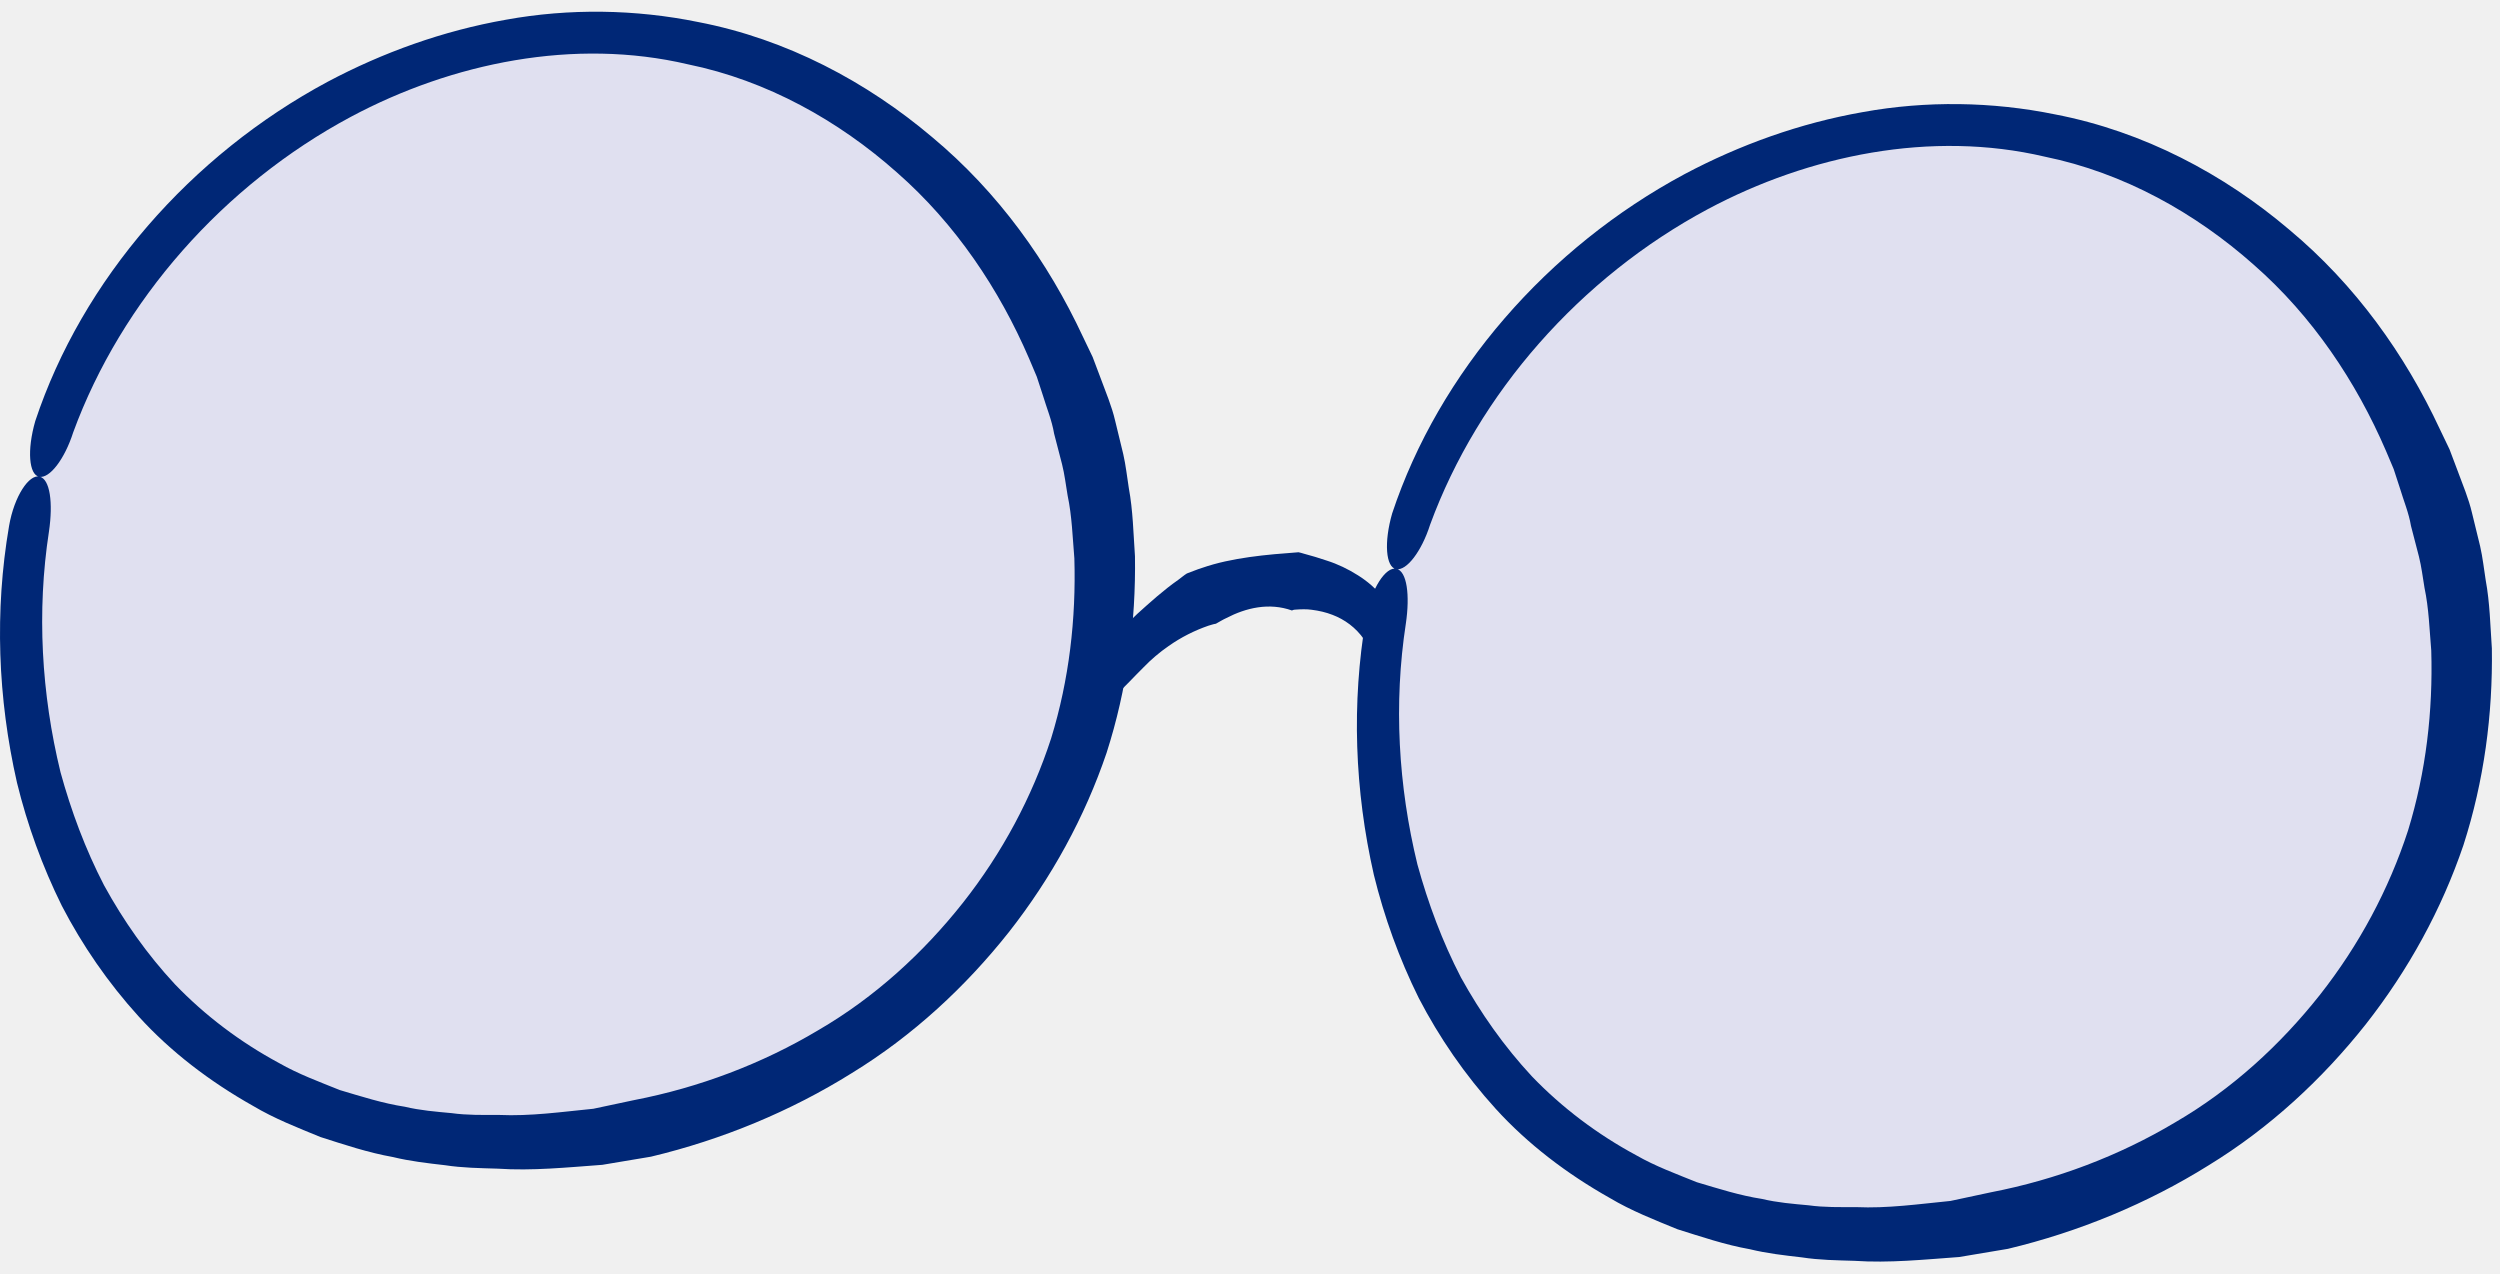
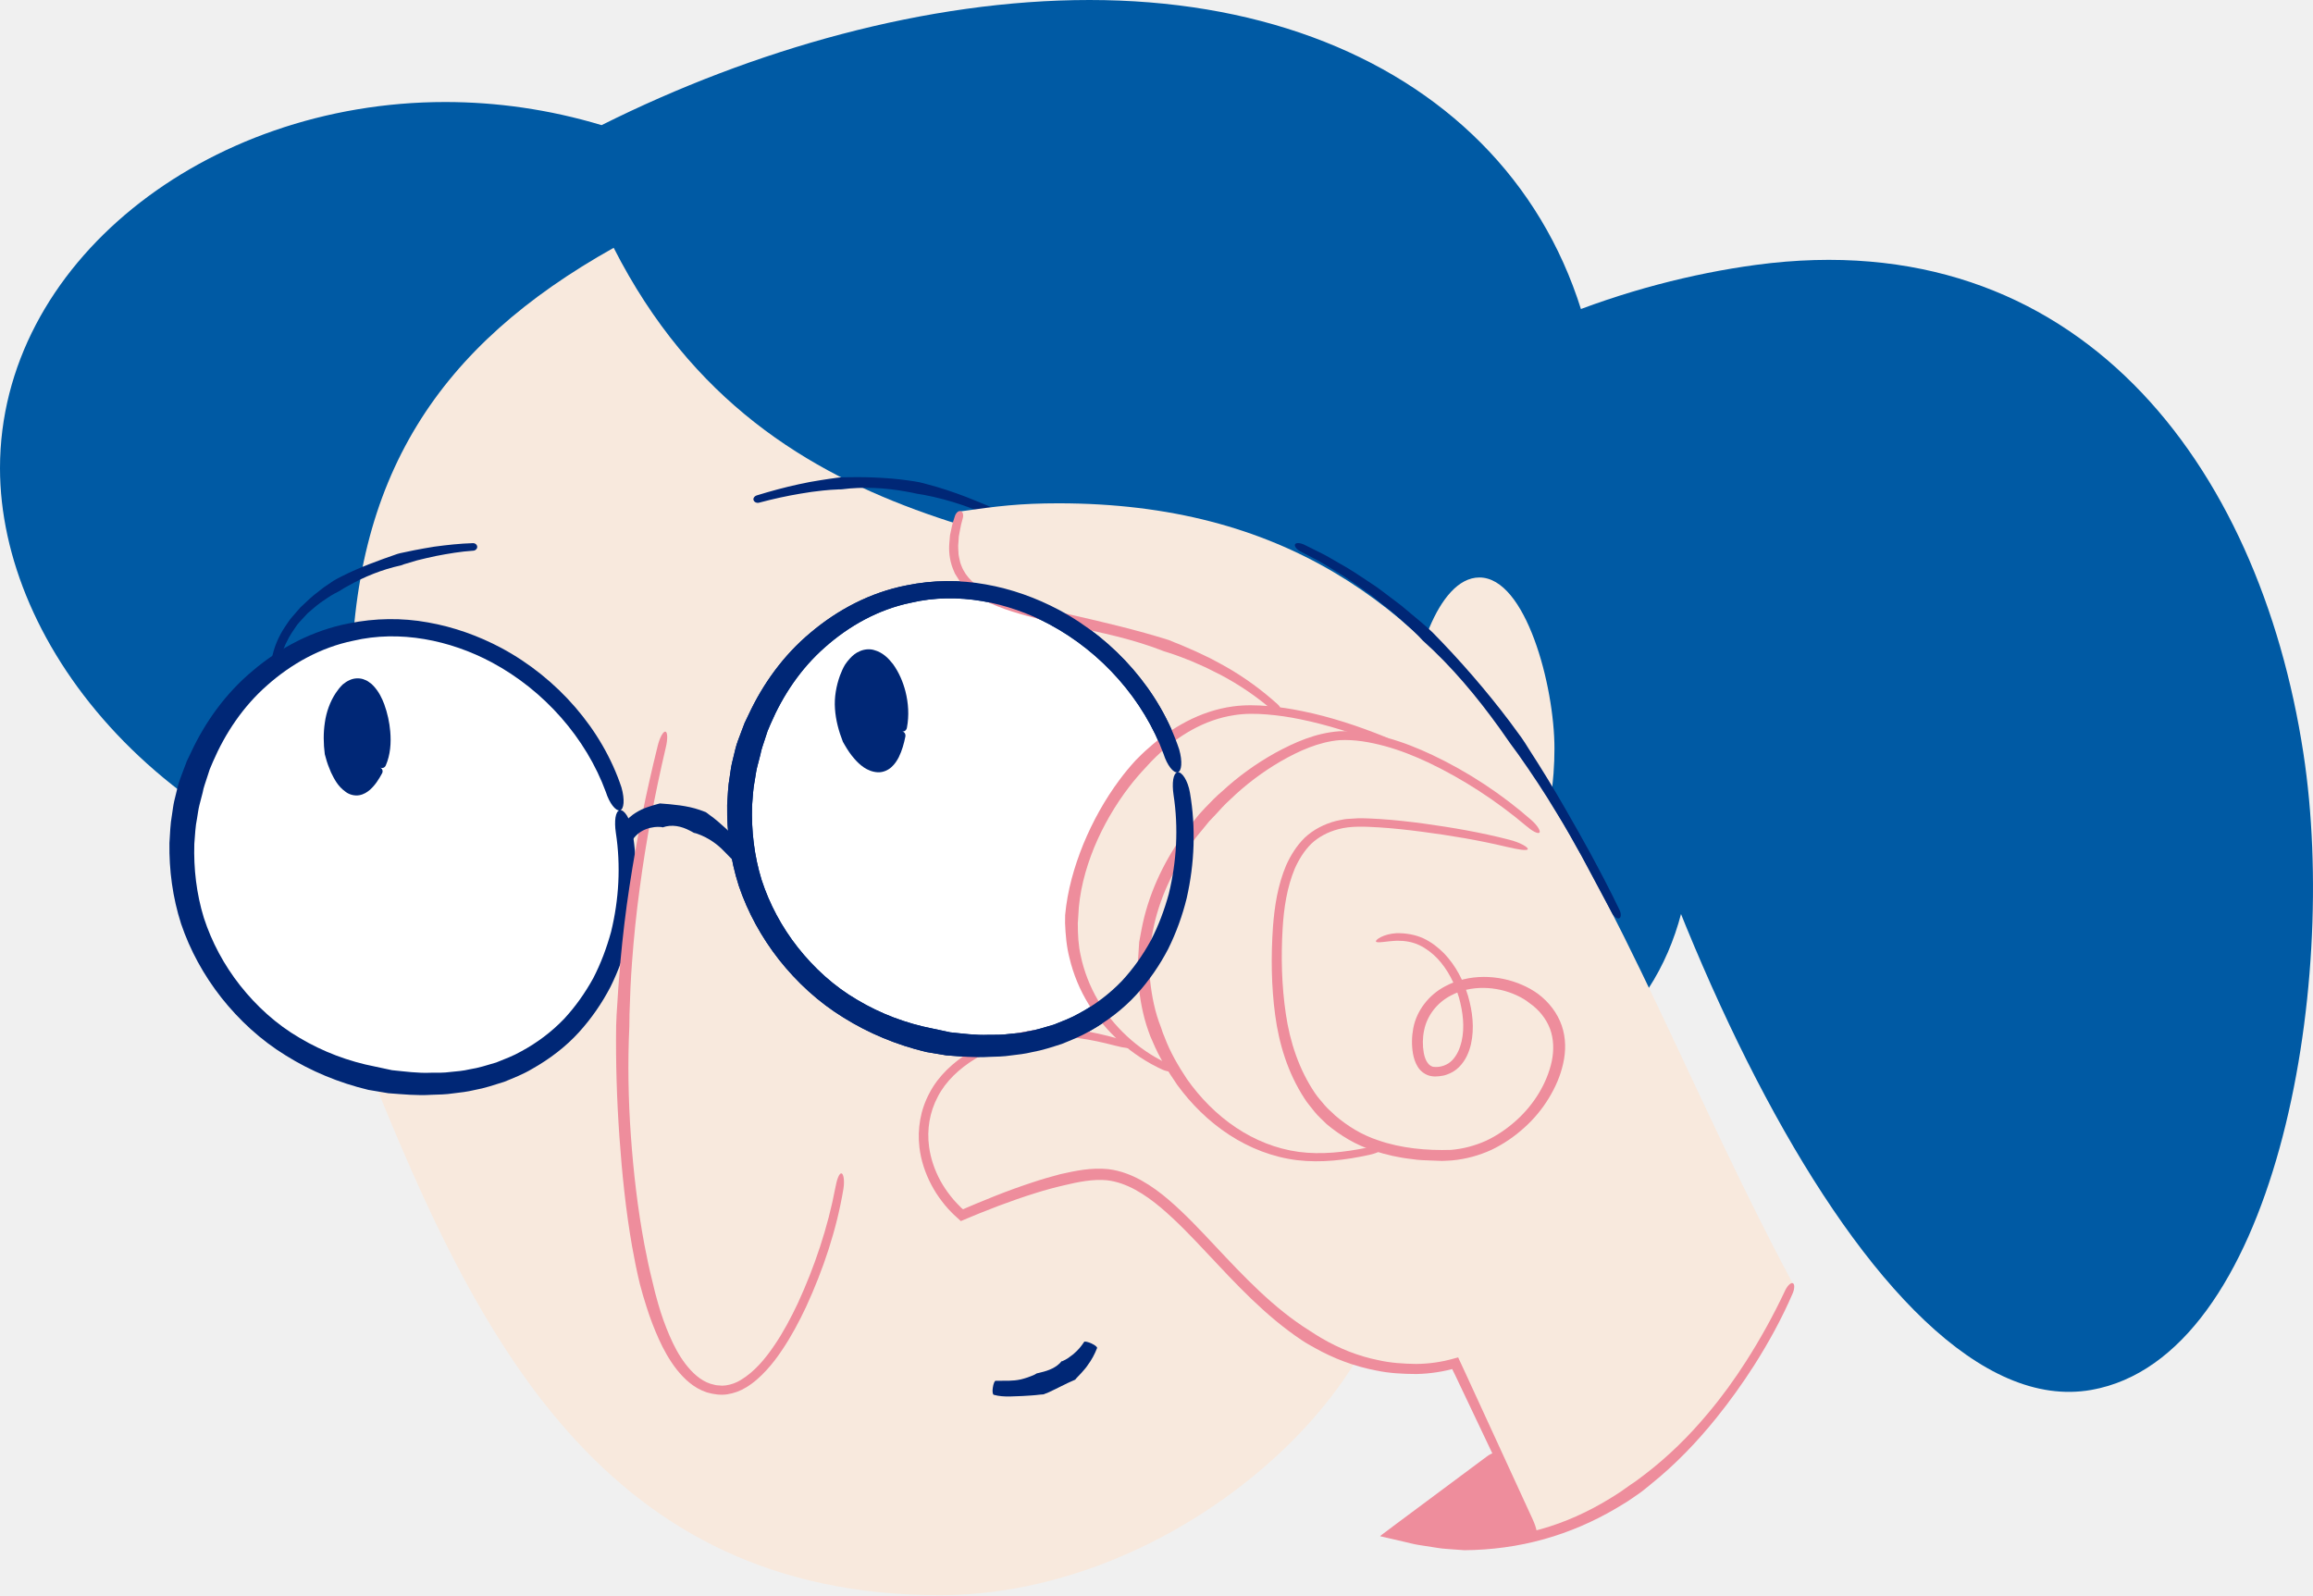
- <svg xmlns="http://www.w3.org/2000/svg" width="161" height="82" viewBox="0 0 161 82" fill="none">
-   <path d="M2.566 30.703C7.006 13.035 24.062 1.455 39.595 2.097C57.291 2.833 70.841 18.562 71.225 36.429C71.672 57.791 53.043 75.003 30.101 73.496C13.02 72.374 2.963 59.707 1.555 44.364C1.133 39.865 1.44 35.226 2.566 30.703Z" fill="#E0E0F0" />
-   <path d="M38.212 71.404C36.191 71.603 34.169 71.895 32.122 71.802C31.098 71.802 30.075 71.825 29.077 71.685C28.066 71.591 27.055 71.51 26.082 71.276C24.637 71.054 23.268 70.61 21.886 70.201C20.555 69.663 19.212 69.172 17.97 68.46C15.475 67.116 13.198 65.398 11.266 63.388C9.462 61.448 7.952 59.298 6.698 57.008C5.495 54.682 4.587 52.24 3.896 49.728C2.667 44.68 2.36 39.386 3.154 34.221C3.422 32.398 3.23 30.844 2.539 30.692C1.874 30.54 0.915 31.942 0.582 33.882C-0.352 39.351 -0.147 44.948 1.094 50.406C1.759 53.117 2.719 55.781 3.985 58.34C5.303 60.876 6.954 63.283 8.937 65.468C10.997 67.735 13.53 69.663 16.294 71.218C17.663 72.035 19.16 72.62 20.645 73.227C22.18 73.718 23.715 74.232 25.302 74.513C26.402 74.782 27.528 74.91 28.654 75.039C29.78 75.214 30.906 75.226 32.032 75.261C34.284 75.413 36.536 75.179 38.788 75.015L41.923 74.49C46.516 73.391 50.918 71.568 54.846 69.114C58.8 66.695 62.19 63.54 64.967 60.034C67.731 56.517 69.867 52.602 71.262 48.489C72.593 44.352 73.156 40.064 73.092 35.822C72.989 34.35 72.964 32.877 72.695 31.428C72.58 30.704 72.503 29.968 72.337 29.243L71.812 27.081C71.595 26.146 71.211 25.258 70.878 24.347L70.366 22.991L69.739 21.683C67.5 16.88 64.302 12.393 60.041 8.84C55.831 5.276 50.675 2.518 44.968 1.42C40.912 0.59 36.651 0.532 32.595 1.268C28.526 1.981 24.649 3.383 21.105 5.264C12.277 9.997 5.29 18.025 2.271 27.116C1.733 28.986 1.861 30.575 2.527 30.704C3.192 30.832 4.164 29.57 4.715 27.841C7.824 19.369 14.388 11.913 22.602 7.52C29.128 4.037 36.997 2.425 44.303 4.142C49.395 5.182 54.014 7.777 57.763 11.107C61.55 14.426 64.353 18.633 66.272 23.085L66.771 24.265L67.168 25.48C67.411 26.287 67.743 27.081 67.884 27.923L68.396 29.897C68.562 30.552 68.639 31.241 68.754 31.907C69.036 33.239 69.074 34.607 69.189 35.962C69.304 39.842 68.857 43.768 67.692 47.554C66.464 51.329 64.545 54.928 62.011 58.141C59.478 61.343 56.356 64.218 52.696 66.345C49.075 68.507 45.019 70.037 40.848 70.844L38.212 71.404Z" fill="#002776" />
-   <path d="M89.963 36.64C94.416 18.971 111.459 7.391 126.992 8.034C144.688 8.77 158.238 24.498 158.622 42.366C159.07 63.727 140.44 80.94 117.498 79.432C100.417 78.31 90.36 65.643 88.953 50.3C88.53 45.801 88.825 41.162 89.963 36.64Z" fill="#E0E0F0" />
-   <path d="M125.609 77.341C123.587 77.539 121.566 77.832 119.518 77.738C118.495 77.738 117.471 77.761 116.473 77.621C115.462 77.528 114.452 77.446 113.479 77.212C112.033 76.99 110.664 76.546 109.282 76.137C107.952 75.6 106.608 75.109 105.367 74.396C102.872 73.052 100.594 71.334 98.662 69.325C96.858 67.385 95.348 65.234 94.082 62.944C92.879 60.619 91.971 58.176 91.28 55.664C90.051 50.616 89.744 45.322 90.537 40.157C90.806 38.334 90.614 36.78 89.923 36.628C89.258 36.476 88.298 37.879 87.966 39.819C87.032 45.287 87.236 50.885 88.477 56.342C89.143 59.053 90.102 61.717 91.369 64.276C92.687 66.812 94.338 69.219 96.321 71.404C98.381 73.671 100.914 75.6 103.678 77.154C105.047 77.972 106.544 78.556 108.028 79.164C109.564 79.643 111.099 80.169 112.686 80.449C113.786 80.718 114.912 80.846 116.038 80.975C117.164 81.15 118.29 81.162 119.416 81.197C121.668 81.349 123.92 81.115 126.172 80.952L129.307 80.426C133.9 79.327 138.302 77.504 142.23 75.05C146.183 72.632 149.574 69.476 152.351 65.971C155.114 62.453 157.251 58.539 158.646 54.425C159.977 50.289 160.54 46 160.476 41.758C160.373 40.286 160.348 38.813 160.079 37.364C159.964 36.64 159.887 35.904 159.721 35.179L159.196 33.029C158.979 32.094 158.595 31.206 158.262 30.295L157.75 28.939L157.123 27.631C154.884 22.828 151.685 18.34 147.425 14.788C143.228 11.224 138.059 8.466 132.352 7.368C128.296 6.538 124.035 6.48 119.979 7.216C115.91 7.929 112.033 9.331 108.489 11.212C99.66 15.945 92.674 23.973 89.655 33.064C89.117 34.934 89.245 36.523 89.91 36.652C90.576 36.78 91.548 35.518 92.099 33.789C95.208 25.317 101.772 17.861 109.986 13.468C116.512 9.985 124.381 8.373 131.687 10.09C136.779 11.13 141.398 13.725 145.147 17.055C148.934 20.374 151.736 24.581 153.656 29.033L154.155 30.213L154.551 31.428C154.795 32.246 155.127 33.029 155.268 33.87L155.78 35.845C155.946 36.5 156.023 37.178 156.138 37.855C156.42 39.188 156.458 40.555 156.573 41.898C156.688 45.778 156.24 49.704 155.076 53.491C153.848 57.265 151.928 60.864 149.395 64.078C146.862 67.279 143.74 70.154 140.08 72.281C136.459 74.443 132.403 75.974 128.232 76.78L125.609 77.341Z" fill="#002776" />
-   <path d="M83.446 39.258C83.792 39.234 84.137 39.222 84.47 39.269C84.943 39.328 85.391 39.433 85.813 39.596C86.606 39.9 87.31 40.414 87.835 41.162C87.924 41.291 88.526 41.174 89.165 40.905C89.805 40.636 90.228 40.262 90.125 40.064C89.588 38.93 88.666 37.809 87.451 37.049C86.824 36.652 86.146 36.324 85.442 36.102C84.956 35.939 84.47 35.787 83.971 35.658C83.856 35.623 83.74 35.588 83.625 35.565C81.565 35.717 79.339 35.904 77.42 36.57C77.074 36.675 76.767 36.815 76.434 36.932C76.243 37.049 76.076 37.201 75.897 37.329C74.912 38.019 74.067 38.79 73.236 39.538C72.673 40.099 72.071 40.636 71.534 41.197C70.843 41.887 70.178 42.646 69.679 43.476C69.576 43.651 69.947 44.084 70.498 44.446C71.048 44.82 71.598 45.007 71.739 44.878C72.43 44.247 73.031 43.581 73.658 42.962C74.144 42.459 74.681 42.004 75.257 41.606C76.051 41.045 76.933 40.601 77.816 40.297C77.983 40.251 78.136 40.192 78.302 40.169C78.52 40.052 78.737 39.912 78.968 39.807C80.247 39.141 81.732 38.79 83.203 39.316C83.293 39.269 83.369 39.258 83.446 39.258Z" fill="#002776" />
+ <svg xmlns="http://www.w3.org/2000/svg" width="203" height="140" fill="none">
+   <path fill="#005AA4" d="M120.313 38.081c9.233-8.612 22.758-13.346 33.79-14.833 28.212-3.798 44.161 17.453 48.053 42.849 3.182 20.753-2.552 53.052-18.615 55.887-19.217 3.399-41.007-44.25-48.096-83.392" />
+   <path fill="#005AA4" d="M39.646 79.751C14.128 74.905 0 56.647 0 41.081c0-17.924 18.006-32.128 39.079-32.128 4.48 0 9.103.642 13.719 2.03C66.159 4.303 81.406 0 95.612 0c28.672 0 48.111 17.983 44.634 46.457 4.523 6.693 8.208 17.983 8.208 26.221 0 10.445-4.602 19.24-16.422 23.576L39.646 79.751Z" />
+   <path fill="#F8E9DD" d="M124.843 68.847c-.574-1.984-.99-4.06-.99-6.136 0-4.329 2.28-12.03 5.986-12.03 4.071 0 6.587 9.502 6.587 15.01 0 5.828-1.72 11.991-5.462 15.717" />
+   <path fill="#EE8D9C" d="M134.807 134.827s-6.165 1.368-12.329-.217l11.741-9.508.588 9.725Z" />
+   <path fill="#F8E9DD" d="M110.479 53.379c-15.92-6.824-42.935-4.741-56.619-31.631-15.346 8.592-23.038 20.085-23.038 38.841 1.362 8.775 7.512 12.41 10.121 21.022 2.58 1.133 5.699 1.428 8.867 1.428 3.72 0 5.957-.341 11.375-.341 3.197 0 6.372.02 9.548.02 11.461 0 49.645.111 49.645-10.596 0-2.619-1.233-6.077-4.172-10.668-1.656-2.6-2.731-6.785-5.727-8.075Z" />
+   <path fill="#F8E9DD" d="M122.42 108.775c0 13.393-19.339 31.225-39.939 31.225-29.417 0-40.627-22.593-49.996-45.959l22.55-20.897s4.229-4.833 11.103 2.331c6.874 7.158 37.33 2.665 37.28 2.888-.05.223 11.748 15.553 11.748 15.553l7.254 14.859Z" />
+   <path fill="#002776" d="M73.558 42.954c-.452.02-.903.046-1.347.098-.652.066-1.297.157-1.942.269-1.219.203-2.437.471-3.634.792-.215.059-.43-.039-.495-.21-.065-.17.065-.354.28-.426 1.211-.373 2.437-.707 3.684-.976.645-.144 1.305-.269 1.964-.367.466-.072.925-.144 1.391-.203l.33-.039c1.978-.046 4 0 5.935.275.337.046.667.098 1.004.164.215.052.423.105.631.164 1.161.301 2.287.681 3.39 1.1.788.314 1.577.622 2.344.969.961.426 1.935.904 2.86 1.434.186.105.258.314.158.465-.1.151-.33.197-.523.105-.946-.465-1.914-.923-2.853-1.343-.753-.341-1.52-.635-2.308-.91-1.089-.373-2.208-.668-3.34-.884-.201-.039-.401-.066-.602-.098-.315-.072-.638-.138-.953-.19-1.828-.334-3.777-.445-5.67-.197l-.301.006ZM35.132 48.546l1.218-.255c.588-.118 1.175-.216 1.77-.314 1.125-.151 2.251-.275 3.383-.308.201-.006.366.131.38.314.007.177-.143.334-.337.347-1.104.072-2.193.255-3.276.465-.559.124-1.118.242-1.67.386l-1.147.341-.265.098c-1.641.354-3.233 1.002-4.63 1.794-.251.124-.487.275-.717.426l-.48.255c-.444.229-.824.53-1.24.799-.394.288-.753.616-1.125.93l-.703.76c-.244.249-.401.55-.602.825-.473.701-.824 1.493-1.089 2.299-.057.164-.258.262-.444.229-.186-.033-.301-.203-.251-.386.201-.891.588-1.768 1.097-2.528.215-.295.394-.622.645-.891l.731-.838c.387-.347.745-.72 1.147-1.048.416-.308.81-.668 1.254-.943l.459-.314c.258-.151.516-.301.788-.426 1.527-.773 3.19-1.375 4.838-1.945l.265-.072Z" />
+   <path fill="#fff" d="M103.32 67.786c-2.487-9.902-12.042-16.392-20.744-16.031-9.913.413-17.504 9.227-17.719 19.24-.251 11.971 10.185 21.618 23.037 20.773 9.569-.629 15.203-7.728 15.991-16.326.237-2.521.072-5.121-.566-7.656Z" />
+   <path fill="#002776" d="M83.36 90.596c1.133.111 2.265.275 3.412.223.573 0 1.147.013 1.706-.066.566-.052 1.133-.098 1.677-.229.81-.124 1.577-.373 2.351-.603.745-.301 1.498-.576 2.193-.976 1.398-.753 2.674-1.716 3.756-2.842 1.011-1.087 1.857-2.292 2.559-3.576.674-1.303 1.183-2.672 1.57-4.08.688-2.829.86-5.796.415-8.69-.15-1.022-.043-1.893.344-1.978.373-.085.911.701 1.097 1.788.523 3.065.409 6.202-.287 9.26-.372 1.519-.91 3.012-1.619 4.447-.739 1.421-1.663 2.77-2.774 3.995-1.154 1.27-2.573 2.351-4.122 3.222-.767.458-1.606.786-2.437 1.126-.86.275-1.72.563-2.609.72-.616.151-1.247.223-1.878.295-.631.098-1.262.105-1.892.124-1.262.085-2.523-.046-3.785-.138l-1.756-.295c-2.573-.616-5.039-1.637-7.239-3.012-2.215-1.356-4.114-3.124-5.67-5.088-1.548-1.971-2.745-4.165-3.526-6.47-.746-2.318-1.061-4.722-1.025-7.099.057-.825.072-1.65.222-2.462.065-.406.107-.819.201-1.225l.294-1.212c.122-.524.337-1.022.523-1.532l.287-.76.351-.734c1.254-2.692 3.046-5.206 5.433-7.197 2.358-1.997 5.247-3.543 8.444-4.159 2.272-.465 4.659-.498 6.931-.085 2.279.4 4.451 1.185 6.437 2.24 4.946 2.652 8.859 7.151 10.551 12.246.301 1.048.229 1.938-.143 2.01-.373.072-.918-.635-1.226-1.605-1.742-4.748-5.419-8.926-10.021-11.388-3.656-1.952-8.064-2.855-12.157-1.893-2.853.583-5.44 2.037-7.54 3.903-2.122 1.86-3.691 4.217-4.767 6.713l-.28.661-.222.681c-.136.452-.323.897-.401 1.369l-.287 1.107c-.093.367-.136.753-.201 1.126-.158.747-.179 1.513-.244 2.272-.065 2.174.186 4.375.839 6.496.688 2.115 1.763 4.132 3.183 5.933 1.419 1.794 3.168 3.405 5.218 4.597 2.028 1.212 4.301 2.069 6.637 2.521l1.476.314Z" />
+   <path fill="#fff" d="M54.362 71.113c-2.494-9.902-12.042-16.392-20.744-16.032-9.913.413-17.504 9.227-17.719 19.24-.251 11.971 10.185 21.617 23.037 20.773 9.569-.629 15.203-7.728 15.991-16.326.236-2.521.072-5.121-.566-7.655Z" />
+   <path fill="#002776" d="M34.402 93.923c1.133.111 2.265.275 3.412.223.574 0 1.147.013 1.706-.066.566-.052 1.133-.098 1.677-.229.81-.124 1.577-.373 2.351-.603.745-.301 1.498-.576 2.193-.976 1.398-.753 2.674-1.716 3.756-2.842 1.011-1.087 1.856-2.292 2.566-3.576.674-1.303 1.183-2.672 1.57-4.08.688-2.829.86-5.796.416-8.69-.15-1.022-.043-1.893.344-1.978.373-.085.91.701 1.097 1.788.523 3.065.408 6.202-.287 9.26-.373 1.519-.91 3.013-1.62 4.447-.738 1.421-1.663 2.77-2.774 3.995-1.154 1.27-2.573 2.351-4.122 3.222-.767.458-1.606.786-2.437 1.126-.86.269-1.72.563-2.609.72-.617.151-1.247.223-1.878.295-.631.098-1.262.105-1.892.124-1.262.085-2.523-.046-3.785-.138l-1.756-.295c-2.573-.616-5.039-1.637-7.239-3.012-2.215-1.356-4.114-3.124-5.67-5.088-1.548-1.971-2.745-4.165-3.526-6.47-.746-2.318-1.061-4.722-1.025-7.099.057-.825.072-1.65.222-2.462.065-.406.107-.819.201-1.225l.294-1.205c.122-.524.337-1.022.523-1.532l.287-.76.351-.733c1.254-2.692 3.046-5.206 5.433-7.197 2.351-1.997 5.247-3.543 8.444-4.158 2.272-.465 4.659-.498 6.931-.085 2.279.4 4.451 1.185 6.437 2.24 4.946 2.652 8.859 7.151 10.551 12.246.301 1.048.229 1.938-.143 2.01-.373.072-.917-.635-1.226-1.604-1.742-4.748-5.419-8.926-10.021-11.388-3.656-1.952-8.064-2.855-12.157-1.893-2.853.583-5.44 2.037-7.541 3.903-2.122 1.86-3.691 4.217-4.767 6.713l-.28.661-.222.681c-.136.458-.323.897-.401 1.369l-.287 1.107c-.093.367-.136.747-.201 1.126-.158.747-.179 1.513-.244 2.266-.065 2.174.186 4.375.839 6.496.688 2.115 1.763 4.132 3.183 5.933 1.419 1.794 3.168 3.405 5.218 4.597 2.029 1.212 4.301 2.069 6.637 2.521l1.469.314Z" />
+   <path fill="#EE8D9C" d="M54.122 88.966c.086-1.532.194-3.065.33-4.591.201-2.207.459-4.407.796-6.595.631-4.152 1.469-8.264 2.48-12.344.179-.72.48-1.264.674-1.225.194.039.208.648.036 1.369-.961 4.093-1.742 8.225-2.294 12.377-.294 2.155-.516 4.322-.674 6.483-.115 1.519-.179 3.039-.222 4.564l-.014 1.074c-.15 3.189-.093 6.418.136 9.633.229 3.209.602 6.405 1.183 9.509.201 1.074.43 2.141.695 3.202.158.688.33 1.376.53 2.05.265.93.595 1.847.975 2.731.38.891.831 1.748 1.412 2.508.581.753 1.297 1.441 2.179 1.729.229.046.445.144.681.144l.351.026c.115 0 .229-.019.337-.026.452-.065.903-.223 1.312-.478 1.19-.72 2.129-1.847 2.917-3.006.803-1.172 1.462-2.429 2.071-3.706 1.477-3.203 2.645-6.68 3.304-10.171.129-.707.33-1.257.523-1.244.186.007.301.609.186 1.342-.595 3.596-1.778 7.112-3.283 10.38-.616 1.304-1.29 2.581-2.115 3.799-.408.609-.853 1.205-1.369 1.761-.516.557-1.082 1.087-1.785 1.506-.48.295-1.046.511-1.649.603-.616.092-1.218-.007-1.792-.17-1.154-.38-1.985-1.186-2.645-2.011-.652-.838-1.154-1.748-1.57-2.672-.416-.923-.774-1.866-1.075-2.822-.215-.668-.416-1.343-.588-2.017-.265-1.094-.487-2.194-.681-3.294-.552-3.15-.882-6.372-1.111-9.614-.229-3.242-.33-6.51-.287-9.745l.043-1.061Z" />
+   <path fill="#002776" d="M58.019 72.58c-.194-.013-.387-.02-.573.007-.265.033-.516.092-.753.183-.444.17-.839.459-1.133.878-.05.072-.387.006-.746-.144-.358-.151-.595-.36-.538-.471.301-.635.817-1.264 1.498-1.69.351-.223.731-.406 1.125-.53.272-.092.545-.177.824-.249.065-.02.129-.039.194-.052 1.154.085 2.401.19 3.476.563.194.059.365.138.552.203.107.066.201.151.301.223.552.386 1.025.819 1.491 1.238.315.314.652.616.953.93.387.386.76.812 1.039 1.277.057.098-.15.341-.459.544-.308.209-.616.314-.695.242-.387-.354-.724-.727-1.075-1.074-.272-.282-.573-.537-.896-.76-.444-.314-.939-.563-1.433-.733-.093-.026-.179-.059-.272-.072-.122-.066-.244-.144-.373-.203-.717-.373-1.548-.57-2.373-.275-.05-.026-.093-.033-.136-.033Z" />
+   <path fill="#F8E9DD" d="M99.457 91.906c-2.451-.799-4.824-1.277-6.623-1.277-5.756 0-11.784 3.294-11.784 9.005 0 2.574 1.247 5.174 3.369 7.027 3.505-1.519 8.953-3.595 12.128-3.595 8.178 0 13.518 17.092 27.546 17.092 1.261 0 2.473-.177 3.627-.511l7.096 15.187c.86.177 2.057-.622 2.946-.95 6.444-2.377 16.837-12.77 19.575-21.25-17.618-32.889-25.044-68.462-64.453-68.462-3.297 0-5.419.249-8.566.707-4.372 12.711 15.253 5.809 28.026 17.57-.882-.118-1.749-.177-2.595-.177-8.895 0-15.705 11.434-15.705 18.841-.014 4.604 2.351 8.409 5.412 10.792Z" />
+   <path fill="#002776" d="M124.49 55.809c-.573-.576-1.197-1.107-1.792-1.657-.43-.406-.91-.753-1.369-1.126-.473-.36-.91-.76-1.405-1.087-.924-.642-1.828-1.316-2.81-1.879-.487-.288-.96-.602-1.462-.871l-1.512-.792c-.359-.19-.567-.471-.48-.629.086-.157.451-.138.824.046l1.57.779c.523.262 1.01.576 1.519.858 1.025.557 1.971 1.225 2.939 1.86.509.327.968.707 1.448 1.061.473.367.967.707 1.412 1.1.631.543 1.297 1.061 1.914 1.624l.43.393c2.437 2.475 4.745 5.141 6.781 7.839l1.039 1.415c.215.314.423.629.616.95 1.126 1.735 2.201 3.497 3.226 5.285.745 1.284 1.462 2.574 2.179 3.87.874 1.618 1.763 3.307 2.573 4.997.165.341.158.675-.021.747-.18.072-.452-.131-.638-.471-.882-1.657-1.778-3.333-2.645-4.951-.71-1.284-1.427-2.567-2.208-3.825-1.054-1.762-2.193-3.477-3.383-5.16-.208-.295-.423-.589-.645-.878l-1.004-1.428c-1.942-2.698-4.164-5.377-6.73-7.675l-.366-.393Z" />
+   <path fill="#EE8D9C" d="M103.032 56.359c.653.242 1.284.543 1.921.812.452.216.911.426 1.355.648.437.236.882.465 1.312.714 1.641.936 3.154 2.05 4.523 3.288.243.216.322.498.186.622-.136.124-.444.059-.688-.144-1.369-1.179-2.889-2.213-4.516-3.071l-1.283-.642c-.437-.203-.881-.386-1.319-.583-.63-.242-1.254-.498-1.906-.701l-.459-.144c-2.645-1.048-5.541-1.663-8.351-2.227l-1.462-.301-.939-.242c-1.72-.445-3.469-.897-5.104-1.742-.301-.138-.566-.341-.846-.511-.265-.196-.523-.406-.767-.629-.215-.249-.466-.471-.624-.76-.086-.138-.179-.275-.258-.413l-.186-.445c-.287-.747-.373-1.552-.294-2.331l.05-.583.122-.57c.072-.38.186-.753.308-1.113.1-.295.323-.491.509-.432.186.059.265.321.186.609-.1.354-.194.707-.251 1.067l-.1.537-.036.537c-.05.36.007.707.014 1.054.014.17.072.334.1.504.029.17.079.334.15.485.38 1.015 1.262 1.808 2.351 2.318 1.498.747 3.233 1.12 4.953 1.487l.917.177 1.462.334c2.803.635 5.713 1.323 8.53 2.207l.437.183ZM115.996 117.446c1.527.897 3.204 1.572 4.967 1.925 1.083.249 2.208.315 3.326.334.552-.006 1.111-.046 1.656-.124.595-.092.918-.138 2.029-.452l.609 1.31c1.978 4.296 3.949 8.598 5.928 12.894.351.76.48 1.428.301 1.5-.179.072-.61-.478-.968-1.238-2.043-4.296-4.086-8.598-6.128-12.901l-.266-.543c-.114.032-.086.032-.466.117-.293.066-.587.118-.881.164-.595.092-1.19.144-1.792.157-1.19-.006-2.387-.065-3.555-.314-1.893-.36-3.706-1.048-5.341-1.965-.387-.216-.774-.425-1.132-.668-3.261-2.167-5.849-5.003-8.415-7.734-1.283-1.368-2.573-2.724-3.978-3.916-1.398-1.172-2.996-2.213-4.745-2.41-1.197-.118-2.509.144-3.763.445-.824.19-1.649.413-2.459.668-1.118.348-2.222.734-3.319 1.147l-1.634.641-.81.334-.624.262-.172.072c-.029.026-.05.007-.072-.019l-.065-.059-.258-.236-.258-.236-.165-.164c-.1-.104-.208-.209-.308-.32-.201-.217-.387-.446-.566-.682-.358-.465-.674-.956-.939-1.466-.538-1.022-.903-2.129-1.039-3.262-.194-1.624.086-3.313.889-4.793.774-1.493 2.086-2.698 3.555-3.595 1.849-1.12 4.043-1.781 6.286-1.984 2.265-.242 4.53.216 6.63.799.86.242 1.469.609 1.405.773-.065.17-.774.079-1.613-.144-2.086-.543-4.236-.956-6.358-.707-2.122.197-4.2.832-5.921 1.886-1.369.838-2.566 1.952-3.261 3.307-.717 1.343-.968 2.881-.767 4.381.136 1.041.487 2.056.996 2.999.258.472.559.917.896 1.343.165.216.344.419.53.615.093.105.194.197.287.295l.129.131.065.052c.043.033.079.092.122.046l.208-.092.817-.347 1.649-.674c1.104-.439 2.229-.852 3.369-1.225.796-.268 1.613-.504 2.437-.72 1.34-.302 2.717-.596 4.222-.446 1.061.125 2.043.511 2.917.996.874.491 1.663 1.074 2.394 1.703 1.462 1.257 2.752 2.639 4.043 4.014 2.566 2.731 5.16 5.501 8.35 7.485.33.229.681.432 1.025.642ZM133.099 87.348c-1.77-.819-4.021-.904-5.734.007-1.247.635-2.122 1.781-2.38 3.078-.136.642-.143 1.329-.028 1.971.114.642.43 1.212.917 1.231.574.052 1.19-.17 1.591-.596.409-.432.667-1.022.81-1.637.287-1.238.122-2.574-.222-3.831-.372-1.251-.982-2.469-1.892-3.445-.459-.478-.996-.891-1.599-1.179-.609-.288-1.283-.393-1.956-.386-.961.039-1.756.242-1.842.072-.086-.144.652-.668 1.799-.734.802-.013 1.62.118 2.344.445.716.334 1.326.812 1.849 1.343 1.025 1.081 1.684 2.39 2.093 3.739.387 1.356.566 2.783.251 4.211-.165.701-.459 1.421-1.047 2.01-.286.295-.674.53-1.089.668-.208.079-.43.111-.645.138-.208.02-.438.039-.696-.007-.537-.085-.974-.452-1.197-.825-.229-.373-.344-.76-.415-1.139-.129-.753-.115-1.506.028-2.259.287-1.5 1.333-2.901 2.803-3.667 2.064-1.107 4.652-1.035 6.738-.124.494.21.967.478 1.404.792.954.714 1.706 1.69 2.079 2.777.38 1.094.373 2.259.129 3.333-.236 1.081-.688 2.109-1.269 3.058-.58.95-1.304 1.827-2.157 2.587-.846.766-1.806 1.427-2.874 1.938-1.075.491-2.244.812-3.441.923-.301.013-.602.046-.896.046l-.874-.033c-.581-.026-1.162-.026-1.735-.124-1.154-.124-2.294-.38-3.39-.74-1.534-.491-2.925-1.329-4.122-2.331-.351-.36-.745-.688-1.053-1.074-.294-.393-.646-.766-.896-1.179-1.47-2.259-2.237-4.807-2.574-7.348-.337-2.547-.365-5.108-.193-7.662.136-1.834.416-3.687 1.161-5.455.394-.871.91-1.716 1.641-2.43.746-.701 1.714-1.198 2.731-1.46.323-.059.645-.151.968-.177l.982-.059c.645-.006 1.276.026 1.914.066 1.268.085 2.537.223 3.799.393 2.523.347 5.046.779 7.512 1.415 1.01.249 1.734.688 1.655.845-.078.157-.86.02-1.849-.21-2.43-.583-4.946-1.002-7.447-1.329-1.255-.164-2.509-.301-3.749-.38-1.247-.072-2.487-.144-3.598.164-.889.236-1.699.661-2.351 1.27-.631.629-1.097 1.388-1.455 2.194-.681 1.644-.954 3.438-1.061 5.232-.151 2.502-.086 5.036.279 7.505.359 2.469 1.161 4.892 2.566 6.968.244.367.552.688.825 1.028.279.341.638.616.946.93 1.082.923 2.337 1.703 3.756 2.167 1.992.701 4.272.917 6.422.845 1.061-.092 2.107-.373 3.082-.812.961-.459 1.842-1.061 2.624-1.768 1.562-1.401 2.695-3.255 3.118-5.187.2-.969.179-1.958-.151-2.855-.337-.891-.975-1.69-1.799-2.259-.351-.282-.731-.504-1.14-.688Z" />
+   <path fill="#EE8D9C" d="M94.594 81.035c0 .956.043 1.919.258 2.855.287 1.356.796 2.672 1.512 3.897 1.355 2.305 3.448 4.289 6 5.508.458.197.767.491.695.655-.072.164-.523.138-1.018-.066-2.738-1.251-4.996-3.307-6.494-5.743-.781-1.264-1.348-2.646-1.685-4.067-.258-.995-.344-2.024-.387-3.045l.007-.72c.194-2.141.788-4.231 1.598-6.228.824-1.991 1.878-3.897 3.168-5.632.444-.603.925-1.179 1.441-1.742.351-.347.695-.701 1.075-1.022 2.014-1.808 4.552-3.294 7.44-3.687 1.04-.144 2.079-.118 3.083-.033 1.017.085 2.014.242 3.003.445 2.466.498 4.917 1.31 7.254 2.253.473.19.781.478.709.635-.079.164-.509.144-.989-.033-2.344-.865-4.759-1.657-7.16-2.142-.961-.197-1.921-.341-2.896-.419-.975-.079-1.943-.092-2.882.059-2.645.393-4.981 1.84-6.831 3.615-.329.308-.638.642-.939.976-.501.53-.975 1.081-1.419 1.657-1.262 1.637-2.322 3.464-3.118 5.39-.781 1.925-1.312 3.962-1.383 5.986l-.043.648Z" />
+   <path fill="#EE8D9C" d="M102.223 91.061c.48 1.284 1.182 2.482 1.949 3.641 1.154 1.637 2.602 3.124 4.323 4.27 1.627 1.087 3.505 1.853 5.49 2.121 1.978.262 4.043.027 6.035-.379.71-.145 1.312-.145 1.362.026.05.17-.473.458-1.204.615-2.05.446-4.186.721-6.343.465-2.144-.262-4.186-1.074-5.935-2.213-1.821-1.185-3.348-2.705-4.581-4.394-.824-1.205-1.598-2.449-2.15-3.785-.15-.308-.272-.622-.38-.943-.509-1.421-.767-2.921-.896-4.42l-.05-1.133c.007-.373.043-.753.065-1.126l.072-1.126.208-1.113c.559-2.967 1.857-5.769 3.598-8.232.28-.439.645-.832.961-1.251l.494-.616.538-.583c.473-.498.953-.989 1.484-1.441 1.39-1.284 2.953-2.417 4.644-3.36 1.699-.923 3.527-1.749 5.62-1.906 1.477-.059 2.903.216 4.265.589 1.369.38 2.673.904 3.935 1.5 3.139 1.487 6.114 3.451 8.709 5.737.523.471.803.956.666 1.074-.143.124-.645-.151-1.161-.596-2.594-2.187-5.533-4.113-8.594-5.566-1.226-.57-2.487-1.081-3.799-1.434-1.304-.354-2.666-.596-3.985-.524-1.814.151-3.584.95-5.175 1.866-1.606.936-3.09 2.063-4.401 3.327-.481.426-.903.904-1.334 1.375l-.53.557-.48.589c-.316.4-.667.773-.946 1.198-1.706 2.344-2.982 5.023-3.52 7.852l-.193 1.061-.065 1.074c-.014.36-.057.714-.05 1.074l.065 1.074c.15 1.421.43 2.842.967 4.178.093.301.194.596.323.877Z" />
+   <path fill="#002776" d="M83.356 90.596c1.133.111 2.265.275 3.412.223.573 0 1.147.013 1.706-.066.566-.052 1.133-.098 1.677-.229.81-.124 1.577-.373 2.351-.603.745-.301 1.498-.576 2.193-.976 1.398-.753 2.674-1.716 3.756-2.842 1.011-1.087 1.857-2.292 2.559-3.576.674-1.303 1.183-2.672 1.57-4.08.688-2.829.86-5.796.416-8.69-.151-1.022-.043-1.893.344-1.978.372-.085.91.701 1.096 1.788.524 3.065.409 6.202-.286 9.26-.373 1.519-.911 3.013-1.62 4.447-.739 1.421-1.663 2.77-2.774 3.995-1.154 1.27-2.573 2.351-4.122 3.222-.767.459-1.606.786-2.437 1.126-.86.275-1.72.563-2.609.72-.616.151-1.247.223-1.878.295-.631.098-1.262.105-1.892.124-1.262.085-2.523-.046-3.785-.138l-1.756-.295c-2.573-.616-5.039-1.637-7.239-3.013-2.215-1.356-4.114-3.124-5.67-5.088-1.548-1.971-2.745-4.165-3.526-6.47-.746-2.318-1.061-4.722-1.025-7.099.057-.825.072-1.65.222-2.462.065-.406.107-.819.201-1.225l.294-1.212c.122-.524.337-1.022.523-1.532l.287-.76.351-.734c1.254-2.692 3.046-5.206 5.433-7.197 2.358-1.997 5.247-3.543 8.444-4.159 2.272-.465 4.659-.498 6.931-.085 2.279.399 4.451 1.185 6.437 2.24 4.946 2.652 8.859 7.151 10.551 12.246.301 1.048.229 1.938-.143 2.01-.373.072-.918-.635-1.226-1.605-1.742-4.748-5.419-8.926-10.021-11.388-3.656-1.952-8.064-2.855-12.157-1.893-2.853.583-5.44 2.037-7.54 3.903-2.122 1.86-3.691 4.217-4.767 6.713l-.28.661-.222.681c-.136.452-.323.897-.401 1.369l-.287 1.107c-.093.367-.136.753-.201 1.126-.158.747-.179 1.513-.244 2.272-.065 2.174.186 4.375.839 6.496.688 2.115 1.763 4.132 3.183 5.933 1.419 1.794 3.168 3.405 5.218 4.597 2.028 1.212 4.301 2.069 6.637 2.521l1.476.314Z" />
+   <path fill="#EE8D9C" d="M127.789 135.999c-.552-.053-1.118-.059-1.663-.157l-1.642-.256c-.401-.059-.759-.17-1.189-.262l-1.957-.452c-.065-.019-.194-.032-.208-.065l.193-.151.395-.294.774-.583 1.075-.799 6.917-5.147c.408-.308.839-.433.96-.295.122.137-.1.491-.501.805l-6.838 5.311-.71.55-.129.105-.057.053c-.008.006-.029.019-.022.026l.043.006.33.059c.351.066.731.177 1.104.216l1.584.203c.53.073 1.061.059 1.591.092l.745.026c2.23.079 4.495-.183 6.645-.786 2.15-.602 4.179-1.532 6.014-2.658.315-.197.638-.387.946-.596l.91-.642c.409-.255.789-.557 1.176-.845 2.107-1.598 3.992-3.458 5.662-5.468 1.212-1.441 2.308-2.96 3.312-4.532 1.254-1.958 2.415-4.06 3.412-6.182.2-.432.494-.72.674-.668.179.059.186.465-.008.917-.946 2.194-2.121 4.329-3.39 6.32-1.018 1.591-2.122 3.13-3.326 4.623-1.67 2.069-3.541 4.028-5.67 5.743-.372.302-.738.616-1.132.891l-.968.661c-.33.21-.674.406-1.003.609-1.936 1.14-4.064 2.076-6.322 2.705-2.258.635-4.624.95-6.982.969l-.745-.052Z" />
+   <path fill="#002776" d="M93.282 119.441c.152-.073.305-.146.434-.234.177-.143.389-.267.556-.424.342-.288.631-.635.876-1.014.05-.066.343-.002.648.139.305.14.528.316.487.408-.206.522-.473 1.034-.821 1.495-.159.258-.372.456-.566.695l-.435.458c-.033.044-.064.076-.097.119-.835.351-1.583.778-2.367 1.125-.138.063-.274.113-.409.164l-.296.023c-.52.07-1.044.09-1.557.124l-1.111.041c-.458.006-.949-.018-1.408-.148-.096-.029-.136-.309-.079-.635.045-.327.153-.581.231-.592.419-.001.825-.005 1.22-.01.318-.006.641-.036.957-.105.436-.097.855-.247 1.254-.426l.198-.114c.119-.029.236-.045.358-.086.674-.155 1.382-.428 1.822-.984.035.018.076.001.105-.019ZM79.183 64.199c.051-.27.088-.534.11-.8.258-3.071-1.32-5.846-2.905-5.98-1.606-.135-2.489 2.531-2.605 3.918-.221 2.624 1.573 5.894 3.215 6.032.888.075 1.733-.781 2.185-3.17Z" />
+   <path fill="#002776" d="M75.145 64.976c.183.381.38.756.646 1.079.354.473.864.875 1.291.904.39.046.809-.343 1.072-.837.271-.493.461-1.051.602-1.62.046-.205.243-.339.433-.303.191.029.31.228.27.447-.123.61-.289 1.222-.582 1.817-.153.294-.343.591-.63.854-.279.257-.72.481-1.198.461-.478-.021-.899-.206-1.224-.422-.325-.223-.596-.481-.831-.755-.34-.381-.606-.788-.85-1.207l-.169-.295c-.365-.931-.627-1.899-.694-2.897-.073-1.004.111-2.001.438-2.913.127-.316.254-.638.437-.942.131-.191.268-.382.441-.563.229-.248.507-.492.884-.643.364-.159.841-.21 1.224-.093.797.217 1.276.74 1.671 1.237.531.743.871 1.554 1.088 2.382.264 1.034.335 2.142.131 3.202-.04.218-.224.36-.407.325-.19-.035-.325-.216-.301-.417.112-.989.041-2.013-.202-2.96-.194-.754-.518-1.492-.997-2.1-.33-.413-.772-.776-1.188-.85-.401-.086-.762.132-1.068.53-.104.135-.196.29-.281.446-.156.241-.28.518-.403.795-.326.808-.52 1.673-.457 2.533.055.873.332 1.757.752 2.543l.1.263ZM33.377 67.372c1.141-2.241.213-6.371-1.342-7.218-.734-.399-1.601-.072-2.458 1.51-1.461 2.696-.289 6.811 1.141 7.589.734.399 1.626.042 2.551-1.666.031-.057.071-.131.108-.215Z" />
+   <path fill="#002776" d="M29.65 66.356c.061.396.173.775.313 1.146.203.525.503 1.065.867 1.337.167.142.332.181.52.165.184-.025.393-.126.583-.282.386-.308.699-.751.972-1.209.096-.162.315-.221.487-.134.172.086.239.308.143.485-.276.508-.582 1.014-1.058 1.443-.243.208-.539.41-.945.484-.406.075-.882-.051-1.196-.296-.687-.485-.991-1.109-1.285-1.705-.184-.425-.348-.855-.46-1.293-.026-.103-.06-.203-.086-.306-.121-.931-.132-1.869.007-2.785.126-.907.453-1.825.949-2.575.177-.266.372-.522.627-.768.174-.142.37-.279.614-.383.315-.147.759-.201 1.163-.077.194.061.382.149.523.263.163.103.295.22.405.346.465.505.722 1.051.931 1.594.286.791.456 1.587.526 2.387.087.994.017 2.051-.397 2.994-.09.195-.299.266-.471.18-.172-.086-.255-.294-.19-.459.286-.843.35-1.799.273-2.721-.067-.732-.227-1.47-.518-2.161-.2-.471-.468-.935-.801-1.25-.082-.089-.166-.142-.254-.19-.085-.068-.166-.083-.244-.103-.15-.023-.291-.003-.453.086-.115.063-.221.153-.324.268-.184.159-.358.36-.51.581-.937 1.25-1.165 3.034-.744 4.669.007.092.023.183.033.269Z" />
</svg>
